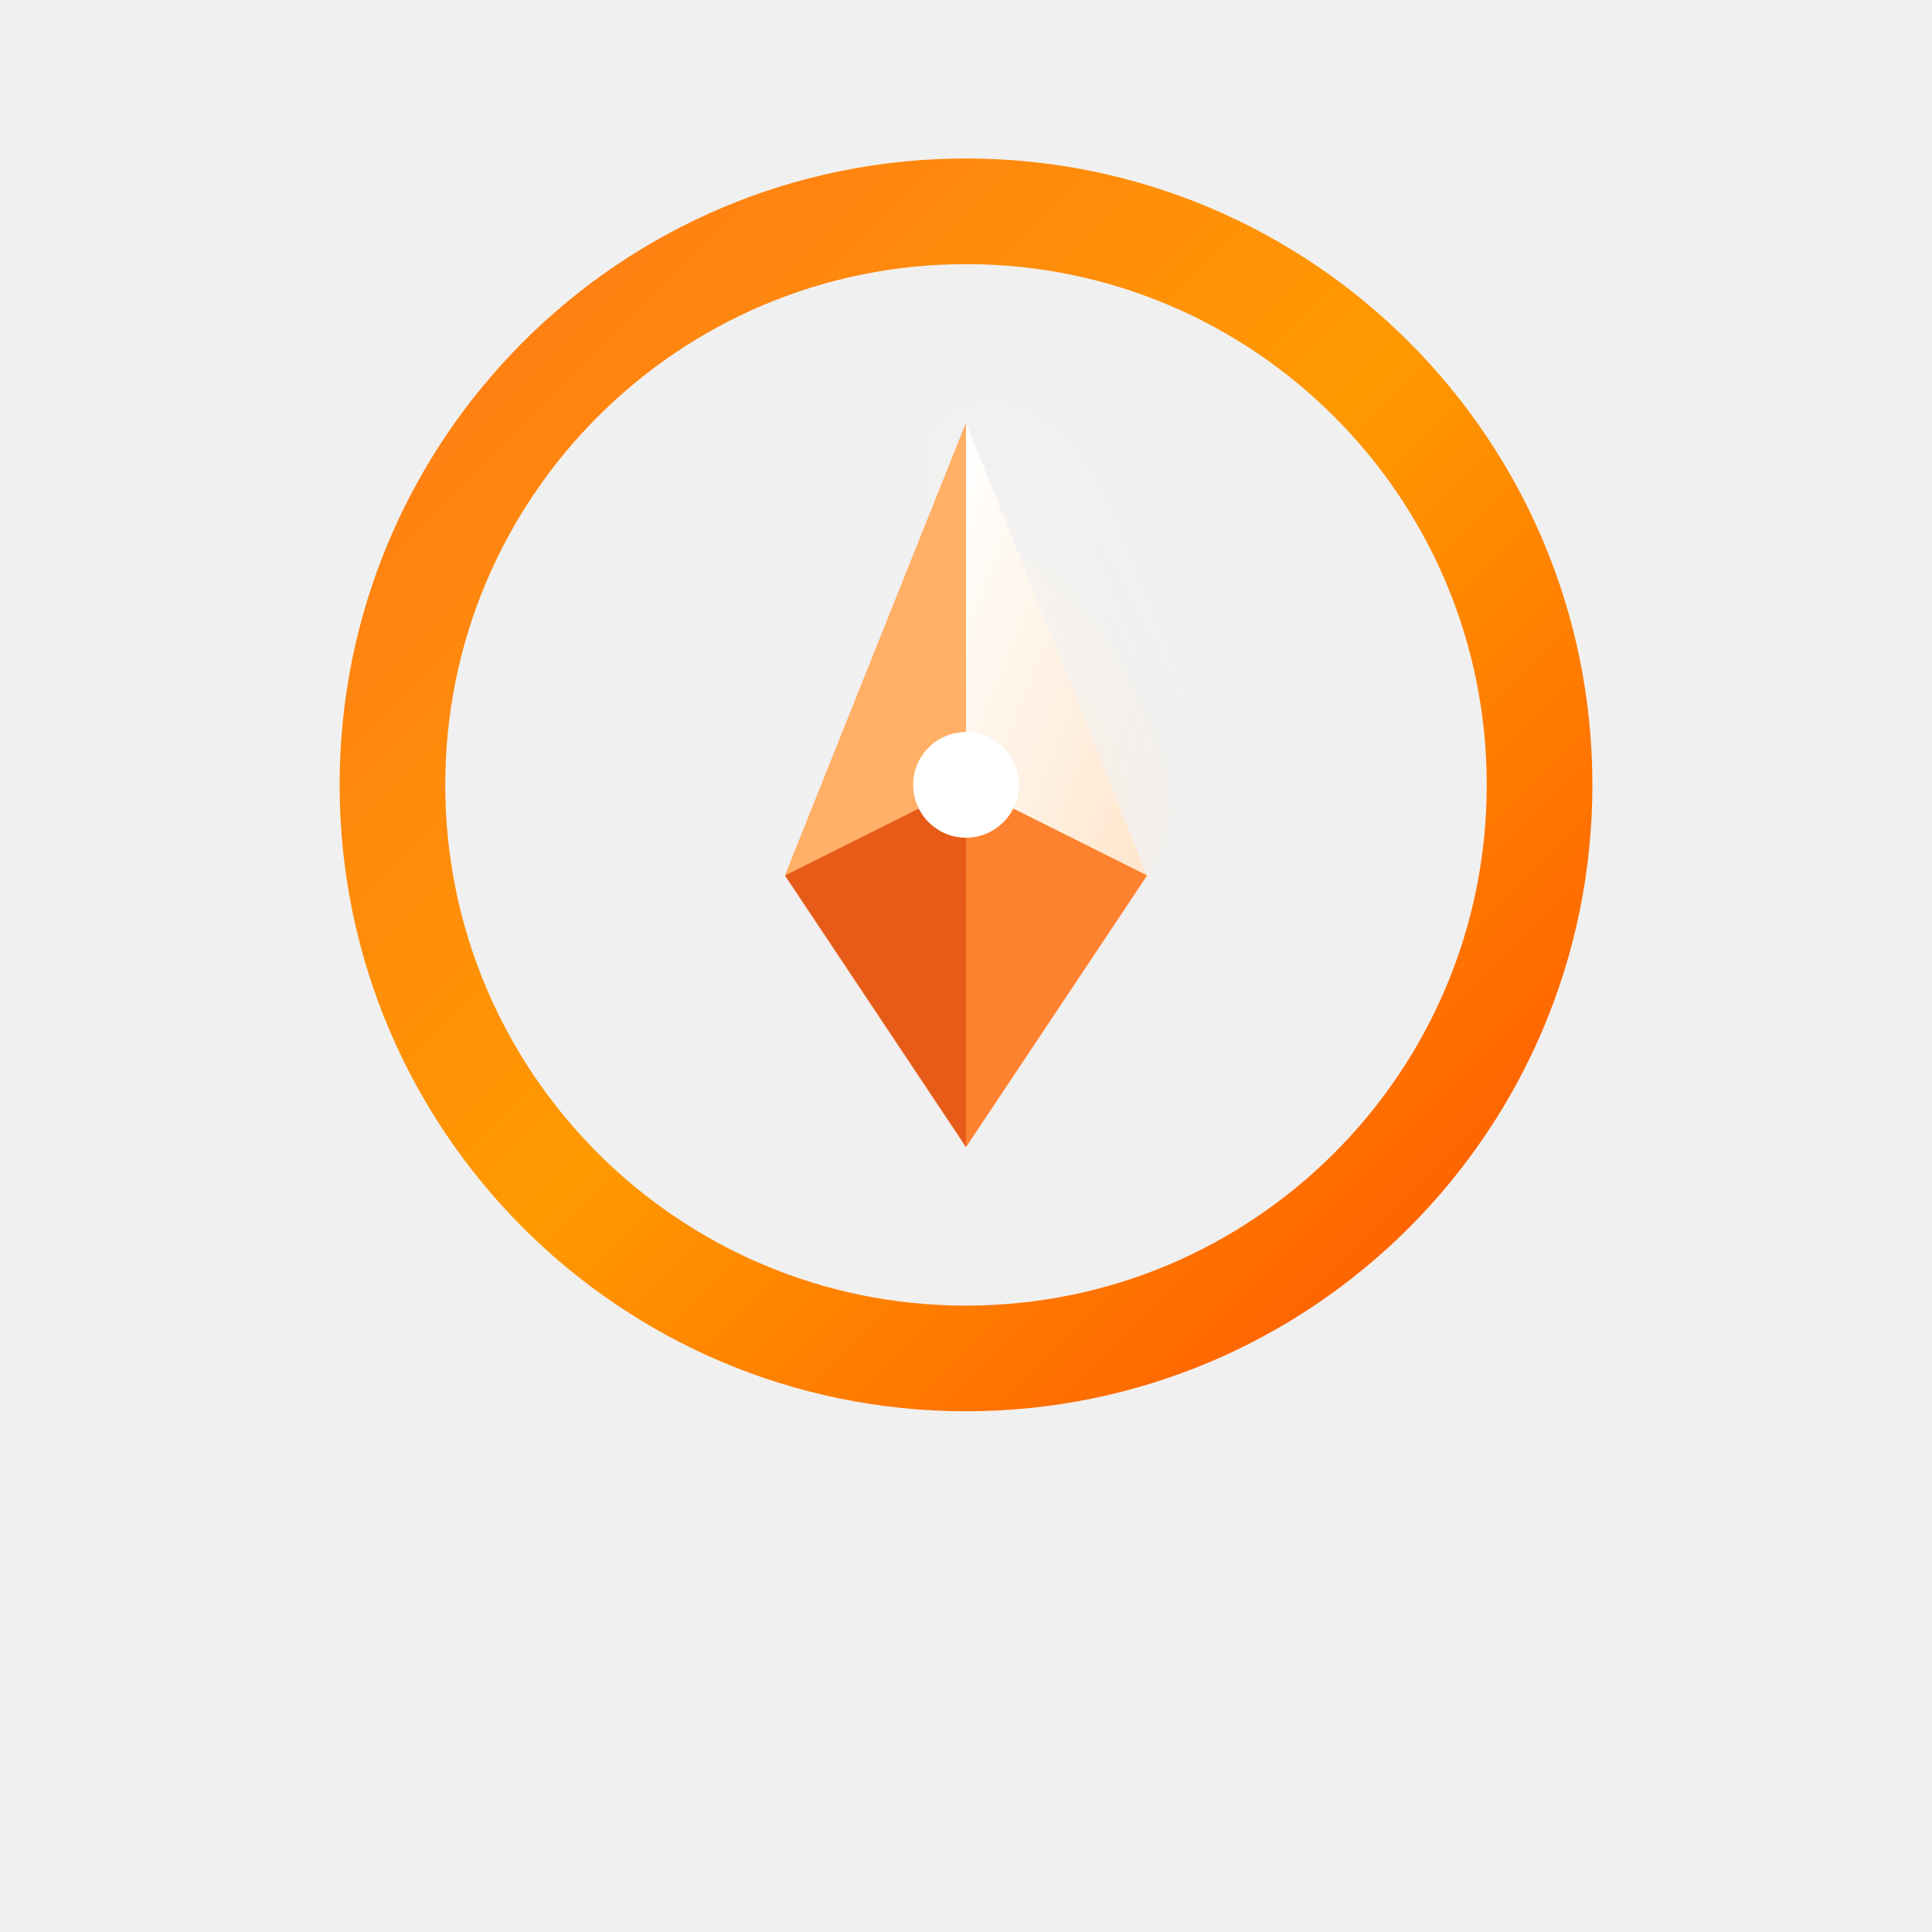
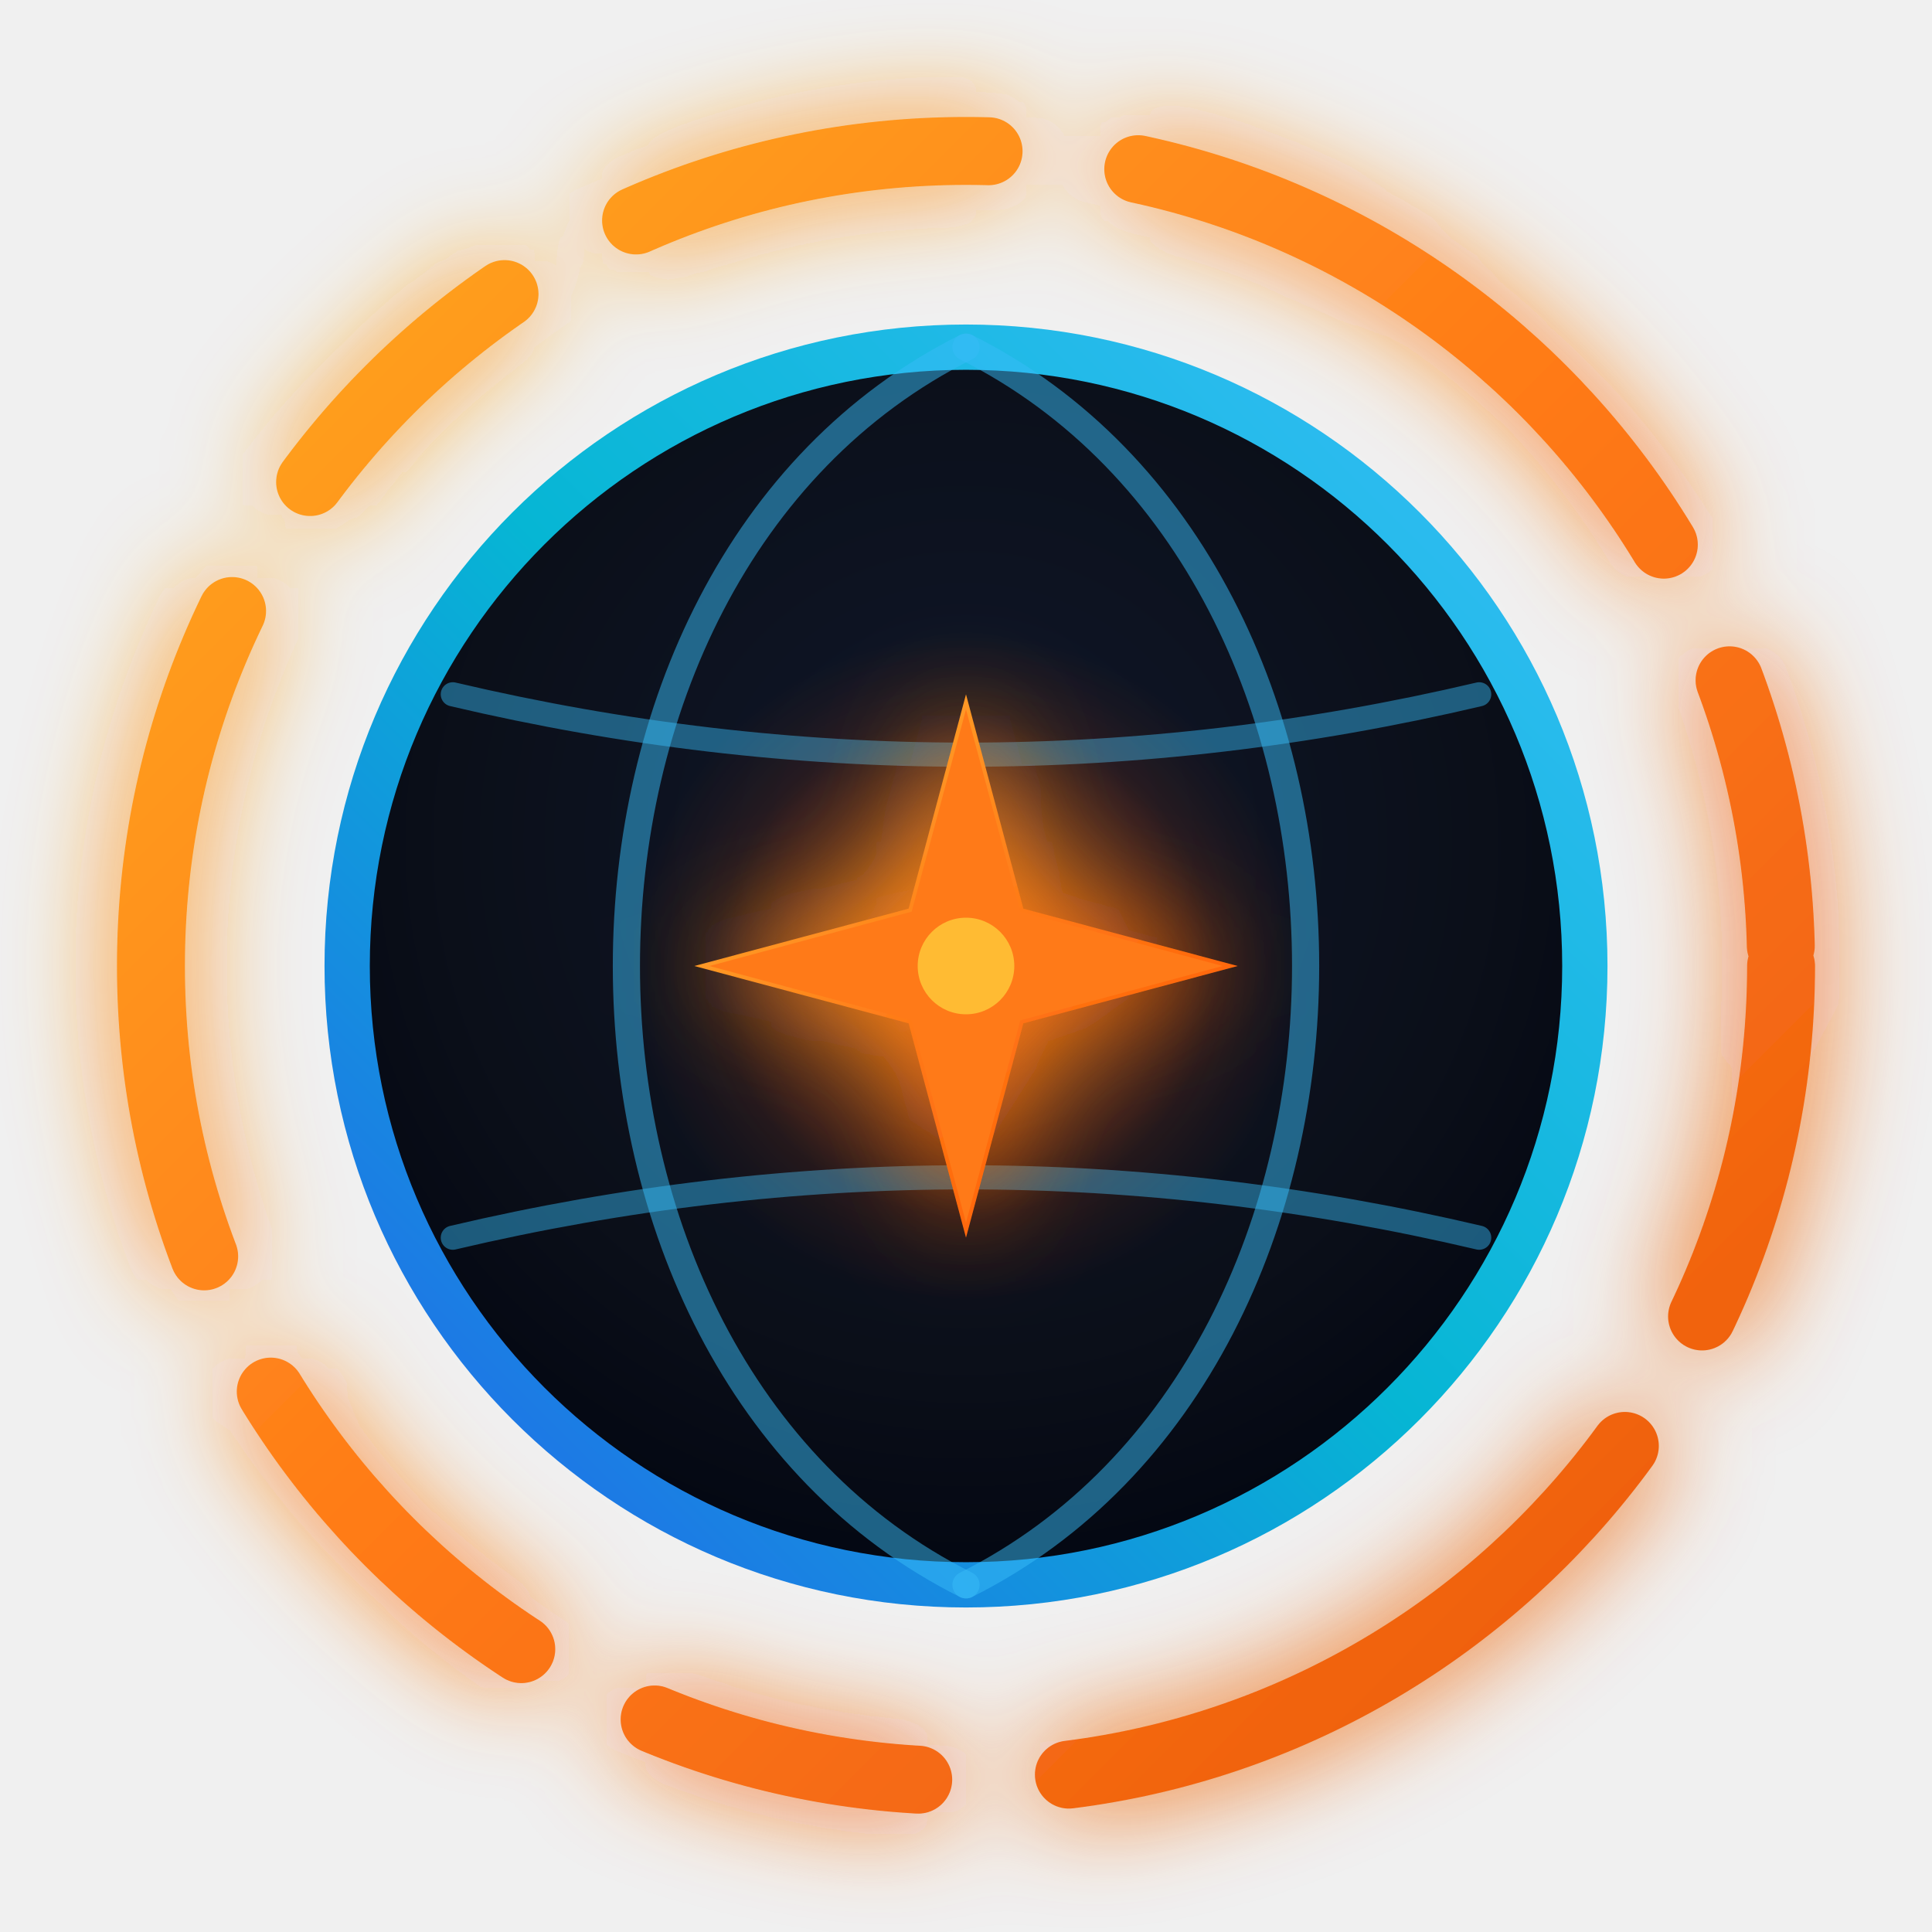
<svg xmlns="http://www.w3.org/2000/svg" viewBox="0 0 128 128" width="128" height="128">
  <defs>
-     <linearGradient id="yogatik-grad" x1="0%" y1="0%" x2="100%" y2="100%">
-       <stop offset="0%" stop-color="#ff7a18" />
-       <stop offset="50%" stop-color="#ff9900" />
+     <linearGradient id="orb-grad" x1="0%" y1="0%" x2="100%" y2="100%">
+       <stop offset="0%" stop-color="#ffaa22" />
+       <stop offset="50%" stop-color="#ff7a18" />
+       <stop offset="100%" stop-color="#ea580c" />
+     </linearGradient>
+     <linearGradient id="star-orange" x1="0%" y1="0%" x2="100%" y2="100%">
+       <stop offset="0%" stop-color="#ffb833" />
+       <stop offset="50%" stop-color="#ff7a18" />
      <stop offset="100%" stop-color="#ff5500" />
    </linearGradient>
-     <linearGradient id="needle-grad" x1="0%" y1="0%" x2="100%" y2="100%">
-       <stop offset="0%" stop-color="#ffffff" />
-       <stop offset="100%" stop-color="#ffe6cc" />
+     <linearGradient id="cyan-grad" x1="0%" y1="100%" x2="100%" y2="0%">
+       <stop offset="0%" stop-color="#2563eb" />
+       <stop offset="50%" stop-color="#06b6d4" />
+       <stop offset="100%" stop-color="#38bdf8" />
    </linearGradient>
-     <filter id="glow" x="-20%" y="-20%" width="140%" height="140%">
-       <feGaussianBlur stdDeviation="4" result="blur" />
+     <radialGradient id="globe-bg" cx="50%" cy="40%" r="60%">
+       <stop offset="0%" stop-color="#0f172a" />
+       <stop offset="70%" stop-color="#0b0f19" />
+       <stop offset="100%" stop-color="#030712" />
+     </radialGradient>
+     <radialGradient id="star-glow" cx="50%" cy="50%" r="50%">
+       <stop offset="0%" stop-color="#ff9900" stop-opacity="0.85" />
+       <stop offset="45%" stop-color="#ff7a18" stop-opacity="0.4" />
+       <stop offset="75%" stop-color="#ff5500" stop-opacity="0.1" />
+       <stop offset="100%" stop-color="#ff5500" stop-opacity="0" />
+     </radialGradient>
+     <filter id="bloom" x="-100%" y="-100%" width="300%" height="300%">
+       <feGaussianBlur stdDeviation="3.5" result="blur" />
      <feComposite in="SourceGraphic" in2="blur" operator="over" />
    </filter>
  </defs>
-   <circle cx="64" cy="52" r="38" fill="none" stroke="url(#yogatik-grad)" stroke-width="7" stroke-linecap="round" />
-   <polygon points="64,28 76,58 64,52" fill="url(#needle-grad)" filter="url(#glow)" />
-   <polygon points="64,28 52,58 64,52" fill="#ffb066" />
-   <polygon points="64,76 76,58 64,52" fill="#ff6600" opacity="0.8" />
-   <polygon points="64,76 52,58 64,52" fill="#e64a00" opacity="0.9" />
-   <circle cx="64" cy="52" r="3.5" fill="#ffffff" />
-   <line x1="38" y1="102" x2="90" y2="102" stroke="url(#yogatik-grad)" stroke-width="6" stroke-linecap="round" />
-   <line x1="48" y1="114" x2="80" y2="114" stroke="url(#yogatik-grad)" stroke-width="5" stroke-linecap="round" opacity="0.75" />
+   <circle cx="64" cy="64" r="54" fill="none" stroke="url(#orb-grad)" stroke-width="4.5" stroke-dasharray="24 10 44 10 18 10" stroke-linecap="round" filter="url(#bloom)" />
+   <circle cx="64" cy="64" r="41" fill="url(#globe-bg)" stroke="url(#cyan-grad)" stroke-width="3" />
+   <path d="M 64 23 C 34 38, 34 90, 64 105" fill="none" stroke="#38bdf8" stroke-width="1.8" stroke-opacity="0.5" stroke-linecap="round" />
+   <path d="M 64 23 C 94 38, 94 90, 64 105" fill="none" stroke="#38bdf8" stroke-width="1.8" stroke-opacity="0.5" stroke-linecap="round" />
+   <path d="M 30 46 Q 64 54 98 46" fill="none" stroke="#38bdf8" stroke-width="1.6" stroke-opacity="0.45" stroke-linecap="round" />
+   <path d="M 30 82 Q 64 74 98 82" fill="none" stroke="#38bdf8" stroke-width="1.6" stroke-opacity="0.45" stroke-linecap="round" />
+   <circle cx="64" cy="64" r="22" fill="url(#star-glow)" />
+   <polygon points="64,46 67.8,60.2 82,64 67.8,67.8 64,82 60.2,67.8 46,64 60.2,60.2" fill="url(#star-orange)" filter="url(#bloom)" />
+   <polygon points="64,47 67.6,60.4 81,64 67.6,67.6 64,81 60.4,67.6 47,64 60.4,60.4" fill="#ff7a18" />
+   <circle cx="64" cy="64" r="3.2" fill="#ffbb33" />
</svg>
